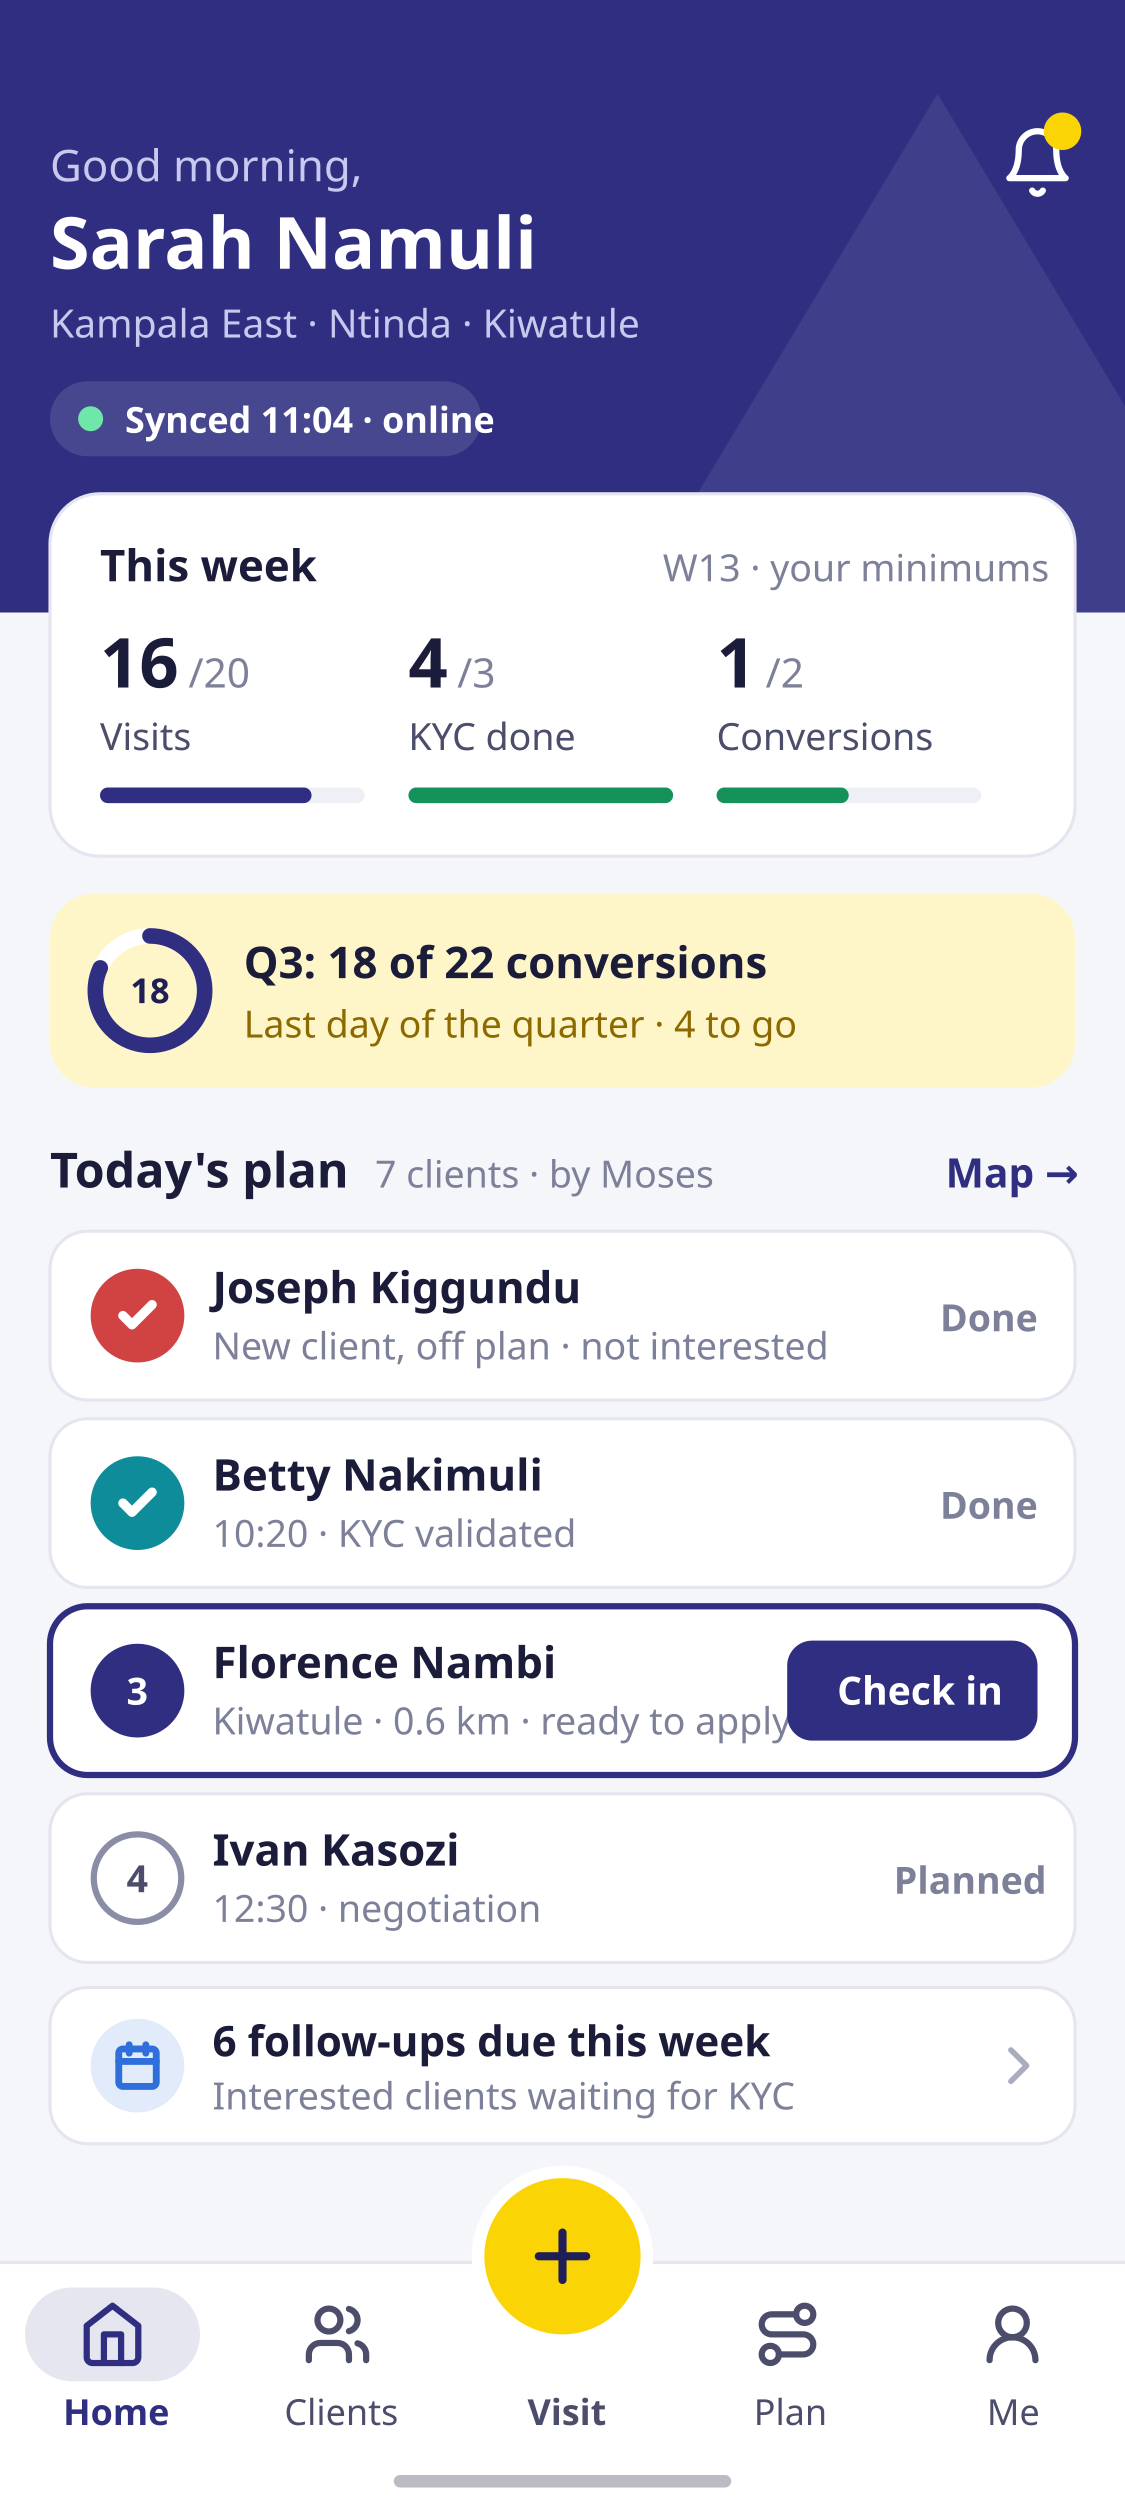
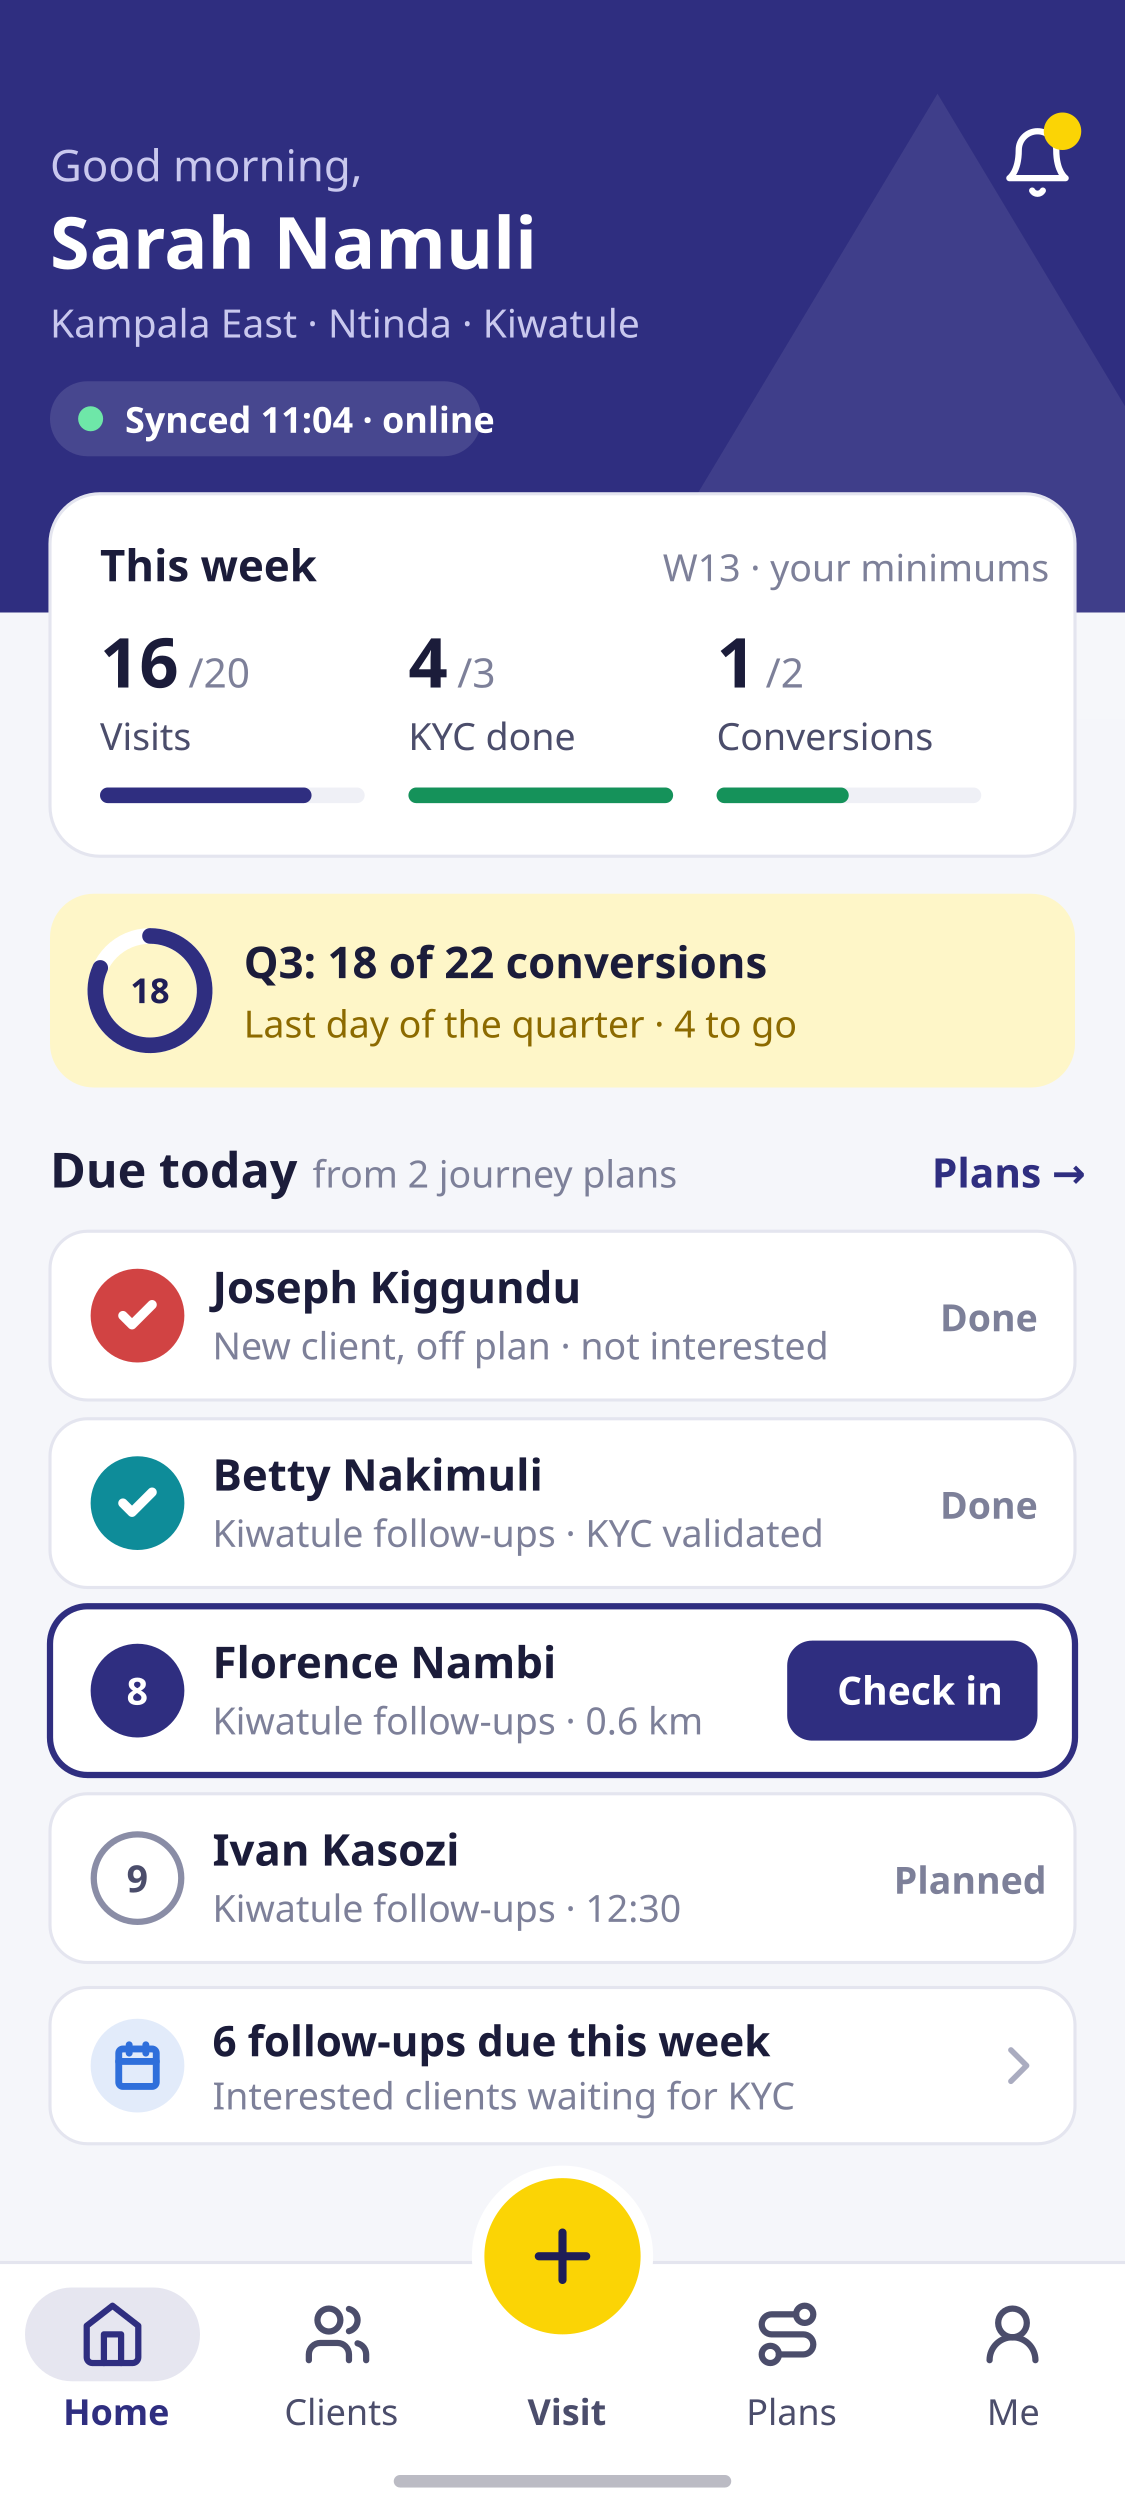
<svg xmlns="http://www.w3.org/2000/svg" width="360" height="800" viewBox="0 0 360 800">
  <rect id="screen-background" x="0.0" y="0.0" width="360.0" height="800.0" fill="#F5F6FA" />
  <g id="status-bar">
    <text id="11-05" x="16.0" y="18.0" font-family="Segoe UI" font-size="12.5" font-weight="600" fill="#FFFFFF">11:05</text>
    <rect id="battery" x="322.0" y="8.0" width="20.0" height="10.0" rx="2" fill="none" stroke="#FFFFFF" stroke-width="1.2" />
    <rect x="324.0" y="10.0" width="13.0" height="6.0" rx="1" fill="#FFFFFF" />
    <rect x="342.5" y="11.0" width="2.0" height="4.0" rx="1" fill="#FFFFFF" />
    <rect id="signal-bar" x="292.0" y="14.0" width="3.0" height="3.0" rx="0.8" fill="#FFFFFF" fill-opacity="1" />
    <rect id="signal-bar-2" x="297.0" y="11.8" width="3.0" height="5.2" rx="0.8" fill="#FFFFFF" fill-opacity="1" />
    <rect id="signal-bar-3" x="302.0" y="9.6" width="3.0" height="7.4" rx="0.8" fill="#FFFFFF" fill-opacity="1" />
    <rect id="signal-bar-4" x="307.0" y="7.4" width="3.0" height="9.6" rx="0.8" fill="#FFFFFF" fill-opacity="0.3" />
    <text id="network" x="270.5" y="18.0" font-family="Segoe UI" font-size="10.5" font-weight="700" fill="#FFFFFF">4G</text>
  </g>
  <g id="header">
    <rect id="header-bg" x="0.0" y="0.0" width="360.0" height="196.0" fill="#2F2E80" />
    <g id="facets" opacity="0.08">
      <path d="M300.0 30.0 L420.0 230.0 L180.0 230.0 Z" fill="#FFFFFF" />
    </g>
    <text id="Good-morning" x="16.0" y="58.0" font-family="Segoe UI" font-size="14" font-weight="400" fill="#C9C8EE">Good morning,</text>
    <text id="Sarah-Namuli" x="16.0" y="86.0" font-family="Segoe UI" font-size="23" font-weight="700" fill="#FFFFFF">Sarah Namuli</text>
    <text id="Kampala-East-Ntinda-Kiwa" x="16.0" y="108.0" font-family="Segoe UI" font-size="12.5" font-weight="400" fill="#C9C8EE">Kampala East · Ntinda · Kiwatule</text>
    <g id="icon-bell" transform="translate(320.0 40.0) scale(1)">
      <path d="M6 8a6 6 0 0 1 12 0c0 7 3 9 3 9H3s3-2 3-9" fill="none" stroke="#FFFFFF" stroke-width="2.00" stroke-linecap="round" stroke-linejoin="round" />
      <path d="M10.3 21a1.94 1.94 0 0 0 3.4 0" fill="none" stroke="#FFFFFF" stroke-width="2.00" stroke-linecap="round" stroke-linejoin="round" />
    </g>
    <circle cx="340.0" cy="42.0" r="6.0" fill="#FBD405" />
    <g id="sync-pill">
      <rect x="16.0" y="122.0" width="138.0" height="24.0" rx="12" fill="#FFFFFF" fill-opacity="0.12" />
      <circle cx="29.0" cy="134.0" r="4.0" fill="#6EE7A8" />
      <text id="Synced-11-04-online" x="40.0" y="138.5" font-family="Segoe UI" font-size="11.5" font-weight="600" fill="#FFFFFF">Synced 11:04 · online</text>
    </g>
  </g>
  <g id="week-card">
    <rect x="16.0" y="158.0" width="328.0" height="116.0" rx="16" fill="#FFFFFF" stroke="#E4E5EF" stroke-width="1" />
    <text id="This-week" x="32.0" y="186.0" font-family="Segoe UI" font-size="14" font-weight="700" fill="#1B1C3A">This week</text>
    <text id="W13-your-minimums" x="212.1" y="186.0" font-family="Segoe UI" font-size="12" font-weight="400" fill="#7D8099">W13 · your minimums</text>
    <text id="16" x="32.0" y="220.0" font-family="Segoe UI" font-size="22" font-weight="700" fill="#1B1C3A">16</text>
    <text id="20" x="60.3" y="220.0" font-family="Segoe UI" font-size="13" font-weight="400" fill="#7D8099">/20</text>
    <text id="Visits" x="32.0" y="240.0" font-family="Segoe UI" font-size="12" font-weight="400" fill="#4B4D6B">Visits</text>
    <g id="progress">
      <rect x="32.0" y="252.0" width="84.7" height="5.0" rx="2.5" fill="#EFF0F6" />
      <rect x="32.0" y="252.0" width="67.7" height="5.0" rx="2.5" fill="#2F2E80" />
    </g>
    <text id="4" x="130.7" y="220.0" font-family="Segoe UI" font-size="22" font-weight="700" fill="#1B1C3A">4</text>
    <text id="3" x="146.3" y="220.0" font-family="Segoe UI" font-size="13" font-weight="400" fill="#7D8099">/3</text>
    <text id="KYC-done" x="130.7" y="240.0" font-family="Segoe UI" font-size="12" font-weight="400" fill="#4B4D6B">KYC done</text>
    <g id="progress-2">
      <rect x="130.7" y="252.0" width="84.7" height="5.0" rx="2.5" fill="#EFF0F6" />
      <rect x="130.7" y="252.0" width="84.7" height="5.0" rx="2.5" fill="#15925A" />
    </g>
    <text id="1" x="229.3" y="220.0" font-family="Segoe UI" font-size="22" font-weight="700" fill="#1B1C3A">1</text>
    <text id="2" x="245.0" y="220.0" font-family="Segoe UI" font-size="13" font-weight="400" fill="#7D8099">/2</text>
    <text id="Conversions" x="229.3" y="240.0" font-family="Segoe UI" font-size="12" font-weight="400" fill="#4B4D6B">Conversions</text>
    <g id="progress-3">
      <rect x="229.3" y="252.0" width="84.7" height="5.0" rx="2.5" fill="#EFF0F6" />
      <rect x="229.3" y="252.0" width="42.3" height="5.0" rx="2.5" fill="#15925A" />
    </g>
  </g>
  <g id="quarter-card">
    <rect x="16.0" y="286.0" width="328.0" height="62.0" rx="14" fill="#FEF6C8" />
    <g id="progress-ring">
      <circle cx="48.0" cy="317.0" r="17.5" fill="none" stroke="#FFFFFF" stroke-width="5" />
      <path d="M48.00 299.50 A17.5 17.5 0 1 1 32.08 309.73" fill="none" stroke="#2F2E80" stroke-width="5" stroke-linejoin="round" stroke-linecap="round" />
    </g>
    <text id="18" x="41.7" y="321.0" font-family="Segoe UI" font-size="11" font-weight="700" fill="#1F1E57">18</text>
    <text id="Q3-18-of-22-conversions" x="78.0" y="313.0" font-family="Segoe UI" font-size="14" font-weight="700" fill="#1B1C3A">Q3: 18 of 22 conversions</text>
    <text id="Last-day-of-the-quarter-4" x="78.0" y="332.0" font-family="Segoe UI" font-size="12" font-weight="400" fill="#8C6A00">Last day of the quarter · 4 to go</text>
  </g>
-   <text id="Today-s-plan" x="16.0" y="380.0" font-family="Segoe UI" font-size="15.5" font-weight="700" fill="#1B1C3A">Today's plan</text>
-   <text id="7-clients-by-Moses" x="120.0" y="380.0" font-family="Segoe UI" font-size="12" font-weight="400" fill="#7D8099">7 clients · by Moses</text>
-   <text id="Map" x="302.6" y="380.0" font-family="Segoe UI" font-size="13" font-weight="600" fill="#2F2E80">Map →</text>
+   <text id="Due-today" x="16.0" y="380.0" font-family="Segoe UI" font-size="15.5" font-weight="700" fill="#1B1C3A">Due today</text>
+   <text id="from-2-journey-plans" x="100.0" y="380.0" font-family="Segoe UI" font-size="12" font-weight="400" fill="#7D8099">from 2 journey plans</text>
+   <text id="Plans" x="298.2" y="380.0" font-family="Segoe UI" font-size="13" font-weight="600" fill="#2F2E80">Plans →</text>
  <g id="stop-Joseph-Kiggundu">
    <rect x="16.0" y="394.0" width="328.0" height="54.0" rx="12" fill="#FFFFFF" stroke="#E4E5EF" stroke-width="1" />
    <circle cx="44.0" cy="421.0" r="14.0" fill="#D14343" stroke="#D14343" stroke-width="2" />
    <g id="icon-check" transform="translate(37.0 414.0) scale(0.5833)">
      <path d="M20 6L9 17l-5-5" fill="none" stroke="#FFFFFF" stroke-width="5.14" stroke-linecap="round" stroke-linejoin="round" />
    </g>
    <text id="Joseph-Kiggundu" x="68.0" y="417.0" font-family="Segoe UI" font-size="14" font-weight="600" fill="#1B1C3A">Joseph Kiggundu</text>
    <text id="New-client-off-plan-not-i" x="68.0" y="435.0" font-family="Segoe UI" font-size="12" font-weight="400" fill="#7D8099">New client, off plan · not interested</text>
    <text id="Done" x="300.8" y="426.0" font-family="Segoe UI" font-size="12" font-weight="600" fill="#7D8099">Done</text>
  </g>
  <g id="stop-Betty-Nakimuli">
    <rect x="16.0" y="454.0" width="328.0" height="54.0" rx="12" fill="#FFFFFF" stroke="#E4E5EF" stroke-width="1" />
    <circle cx="44.0" cy="481.0" r="14.0" fill="#0E8C99" stroke="#0E8C99" stroke-width="2" />
    <g id="icon-check-2" transform="translate(37.0 474.0) scale(0.5833)">
      <path d="M20 6L9 17l-5-5" fill="none" stroke="#FFFFFF" stroke-width="5.14" stroke-linecap="round" stroke-linejoin="round" />
    </g>
    <text id="Betty-Nakimuli" x="68.0" y="477.0" font-family="Segoe UI" font-size="14" font-weight="600" fill="#1B1C3A">Betty Nakimuli</text>
-     <text id="10-20-KYC-validated" x="68.0" y="495.0" font-family="Segoe UI" font-size="12" font-weight="400" fill="#7D8099">10:20 · KYC validated</text>
+     <text id="Kiwatule-follow-ups-KYC-va" x="68.0" y="495.0" font-family="Segoe UI" font-size="12" font-weight="400" fill="#7D8099">Kiwatule follow-ups · KYC validated</text>
    <text id="Done-2" x="300.8" y="486.0" font-family="Segoe UI" font-size="12" font-weight="600" fill="#7D8099">Done</text>
  </g>
  <g id="stop-Florence-Nambi">
    <rect x="16.0" y="514.0" width="328.0" height="54.0" rx="12" fill="#FFFFFF" stroke="#2F2E80" stroke-width="2" />
    <circle cx="44.0" cy="541.0" r="14.0" fill="#2F2E80" stroke="#2F2E80" stroke-width="2" />
-     <text id="3-2" x="40.5" y="545.5" font-family="Segoe UI" font-size="12" font-weight="700" fill="#FFFFFF">3</text>
+     <text id="8" x="40.5" y="545.5" font-family="Segoe UI" font-size="12" font-weight="700" fill="#FFFFFF">8</text>
    <text id="Florence-Nambi" x="68.0" y="537.0" font-family="Segoe UI" font-size="14" font-weight="600" fill="#1B1C3A">Florence Nambi</text>
-     <text id="Kiwatule-0-6-km-ready-to" x="68.0" y="555.0" font-family="Segoe UI" font-size="12" font-weight="400" fill="#7D8099">Kiwatule · 0.6 km · ready to apply</text>
+     <text id="Kiwatule-follow-ups-0-6-km" x="68.0" y="555.0" font-family="Segoe UI" font-size="12" font-weight="400" fill="#7D8099">Kiwatule follow-ups · 0.6 km</text>
    <g id="button-Check-in">
      <rect x="251.9" y="525.0" width="80.1" height="32.0" rx="8" fill="#2F2E80" />
      <text id="Check-in" x="267.9" y="545.5" font-family="Segoe UI" font-size="12.5" font-weight="600" fill="#FFFFFF">Check in</text>
    </g>
  </g>
  <g id="stop-Ivan-Kasozi">
    <rect x="16.0" y="574.0" width="328.0" height="54.0" rx="12" fill="#FFFFFF" stroke="#E4E5EF" stroke-width="1" />
    <circle cx="44.0" cy="601.0" r="14.0" fill="#FFFFFF" stroke="#8A8DA6" stroke-width="2" />
-     <text id="4-2" x="40.5" y="605.5" font-family="Segoe UI" font-size="12" font-weight="700" fill="#4B4D6B">4</text>
+     <text id="9" x="40.5" y="605.5" font-family="Segoe UI" font-size="12" font-weight="700" fill="#4B4D6B">9</text>
    <text id="Ivan-Kasozi" x="68.0" y="597.0" font-family="Segoe UI" font-size="14" font-weight="600" fill="#1B1C3A">Ivan Kasozi</text>
-     <text id="12-30-negotiation" x="68.0" y="615.0" font-family="Segoe UI" font-size="12" font-weight="400" fill="#7D8099">12:30 · negotiation</text>
+     <text id="Kiwatule-follow-ups-12-30" x="68.0" y="615.0" font-family="Segoe UI" font-size="12" font-weight="400" fill="#7D8099">Kiwatule follow-ups · 12:30</text>
    <text id="Planned" x="286.0" y="606.0" font-family="Segoe UI" font-size="12" font-weight="600" fill="#7D8099">Planned</text>
  </g>
  <g id="follow-ups">
    <rect x="16.0" y="636.0" width="328.0" height="50.0" rx="12" fill="#FFFFFF" stroke="#E4E5EF" stroke-width="1" />
    <circle cx="44.0" cy="661.0" r="15.0" fill="#E2EBFA" />
    <g id="icon-calendar" transform="translate(36.0 653.0) scale(0.6667)">
      <path d="M5 4h14a2 2 0 0 1 2 2v14a2 2 0 0 1-2 2H5a2 2 0 0 1-2-2V6a2 2 0 0 1 2-2z" fill="none" stroke="#2F6FDB" stroke-width="3.30" stroke-linecap="round" stroke-linejoin="round" />
      <path d="M16 2v4" fill="none" stroke="#2F6FDB" stroke-width="3.30" stroke-linecap="round" stroke-linejoin="round" />
      <path d="M8 2v4" fill="none" stroke="#2F6FDB" stroke-width="3.30" stroke-linecap="round" stroke-linejoin="round" />
      <path d="M3 10h18" fill="none" stroke="#2F6FDB" stroke-width="3.30" stroke-linecap="round" stroke-linejoin="round" />
    </g>
    <text id="6-follow-ups-due-this-week" x="68.0" y="658.0" font-family="Segoe UI" font-size="13.5" font-weight="600" fill="#1B1C3A">6 follow-ups due this week</text>
    <text id="Interested-clients-waiting-f" x="68.0" y="675.0" font-family="Segoe UI" font-size="12" font-weight="400" fill="#7D8099">Interested clients waiting for KYC</text>
    <g id="icon-chevright" transform="translate(316.0 651.0) scale(0.8333)">
      <path d="M9 18l6-6-6-6" fill="none" stroke="#AAACC0" stroke-width="2.16" stroke-linecap="round" stroke-linejoin="round" />
    </g>
  </g>
  <g id="bottom-navigation">
    <rect id="nav-bg" x="0.0" y="724.0" width="360.0" height="76.0" fill="#FFFFFF" />
    <line x1="0.0" y1="724.0" x2="360.0" y2="724.0" stroke="#E4E5EF" stroke-width="1" />
    <g id="tab-Home">
      <rect id="indicator" x="8.0" y="732.0" width="56.0" height="30.0" rx="15" fill="#E6E6F0" />
      <g id="icon-home" transform="translate(25.0 736.0) scale(0.9167)">
        <path d="M3 9l9-7 9 7v11a2 2 0 0 1-2 2H5a2 2 0 0 1-2-2z" fill="none" stroke="#2F2E80" stroke-width="2.18" stroke-linecap="round" stroke-linejoin="round" />
        <path d="M9 22V12h6v10" fill="none" stroke="#2F2E80" stroke-width="2.18" stroke-linecap="round" stroke-linejoin="round" />
      </g>
      <text id="Home" x="20.2" y="776.0" font-family="Segoe UI" font-size="11.5" font-weight="600" fill="#2F2E80">Home</text>
    </g>
    <g id="tab-Clients">
      <g id="icon-users" transform="translate(97.0 736.0) scale(0.9167)">
        <path d="M16 21v-2a4 4 0 0 0-4-4H6a4 4 0 0 0-4 4v2" fill="none" stroke="#4B4D6B" stroke-width="2.18" stroke-linecap="round" stroke-linejoin="round" />
        <path d="M9 3a4 4 0 1 0 0 8 4 4 0 1 0 0-8z" fill="none" stroke="#4B4D6B" stroke-width="2.18" stroke-linecap="round" stroke-linejoin="round" />
        <path d="M22 21v-2a4 4 0 0 0-3-3.87" fill="none" stroke="#4B4D6B" stroke-width="2.18" stroke-linecap="round" stroke-linejoin="round" />
        <path d="M16 3.13a4 4 0 0 1 0 7.75" fill="none" stroke="#4B4D6B" stroke-width="2.18" stroke-linecap="round" stroke-linejoin="round" />
      </g>
      <text id="Clients" x="91.0" y="776.0" font-family="Segoe UI" font-size="11.5" font-weight="400" fill="#4B4D6B">Clients</text>
    </g>
    <g id="tab-Visit">
      <circle id="visit-button" cx="180.0" cy="722.0" r="27.0" fill="#FBD405" stroke="#FFFFFF" stroke-width="4" />
      <g id="icon-plus" transform="translate(167.0 709.0) scale(1.0833)">
        <path d="M12 5v14" fill="none" stroke="#1F1E57" stroke-width="2.40" stroke-linecap="round" stroke-linejoin="round" />
        <path d="M5 12h14" fill="none" stroke="#1F1E57" stroke-width="2.40" stroke-linecap="round" stroke-linejoin="round" />
      </g>
      <text id="Visit" x="168.8" y="776.0" font-family="Segoe UI" font-size="11.5" font-weight="600" fill="#4B4D6B">Visit</text>
    </g>
-     <g id="tab-Plan">
+     <g id="tab-Plans">
      <g id="icon-route" transform="translate(241.0 736.0) scale(0.9167)">
        <path d="M6 16a3 3 0 1 0 0 6 3 3 0 1 0 0-6z" fill="none" stroke="#4B4D6B" stroke-width="2.18" stroke-linecap="round" stroke-linejoin="round" />
        <path d="M9 19h8.5a3.5 3.5 0 0 0 0-7h-11a3.5 3.5 0 0 1 0-7H15" fill="none" stroke="#4B4D6B" stroke-width="2.18" stroke-linecap="round" stroke-linejoin="round" />
        <path d="M18 2a3 3 0 1 0 0 6 3 3 0 1 0 0-6z" fill="none" stroke="#4B4D6B" stroke-width="2.18" stroke-linecap="round" stroke-linejoin="round" />
      </g>
-       <text id="Plan" x="241.2" y="776.0" font-family="Segoe UI" font-size="11.5" font-weight="400" fill="#4B4D6B">Plan</text>
+       <text id="Plans-2" x="238.8" y="776.0" font-family="Segoe UI" font-size="11.5" font-weight="400" fill="#4B4D6B">Plans</text>
    </g>
    <g id="tab-Me">
      <g id="icon-user" transform="translate(313.0 736.0) scale(0.9167)">
        <path d="M12 3a5 5 0 1 0 0 10 5 5 0 1 0 0-10z" fill="none" stroke="#4B4D6B" stroke-width="2.18" stroke-linecap="round" stroke-linejoin="round" />
        <path d="M20 21a8 8 0 0 0-16 0" fill="none" stroke="#4B4D6B" stroke-width="2.18" stroke-linecap="round" stroke-linejoin="round" />
      </g>
      <text id="Me" x="315.8" y="776.0" font-family="Segoe UI" font-size="11.5" font-weight="400" fill="#4B4D6B">Me</text>
    </g>
    <rect id="gesture-bar" x="126.0" y="792.0" width="108.0" height="4.0" rx="2" fill="#1B1C3A" fill-opacity="0.3" />
  </g>
</svg>
